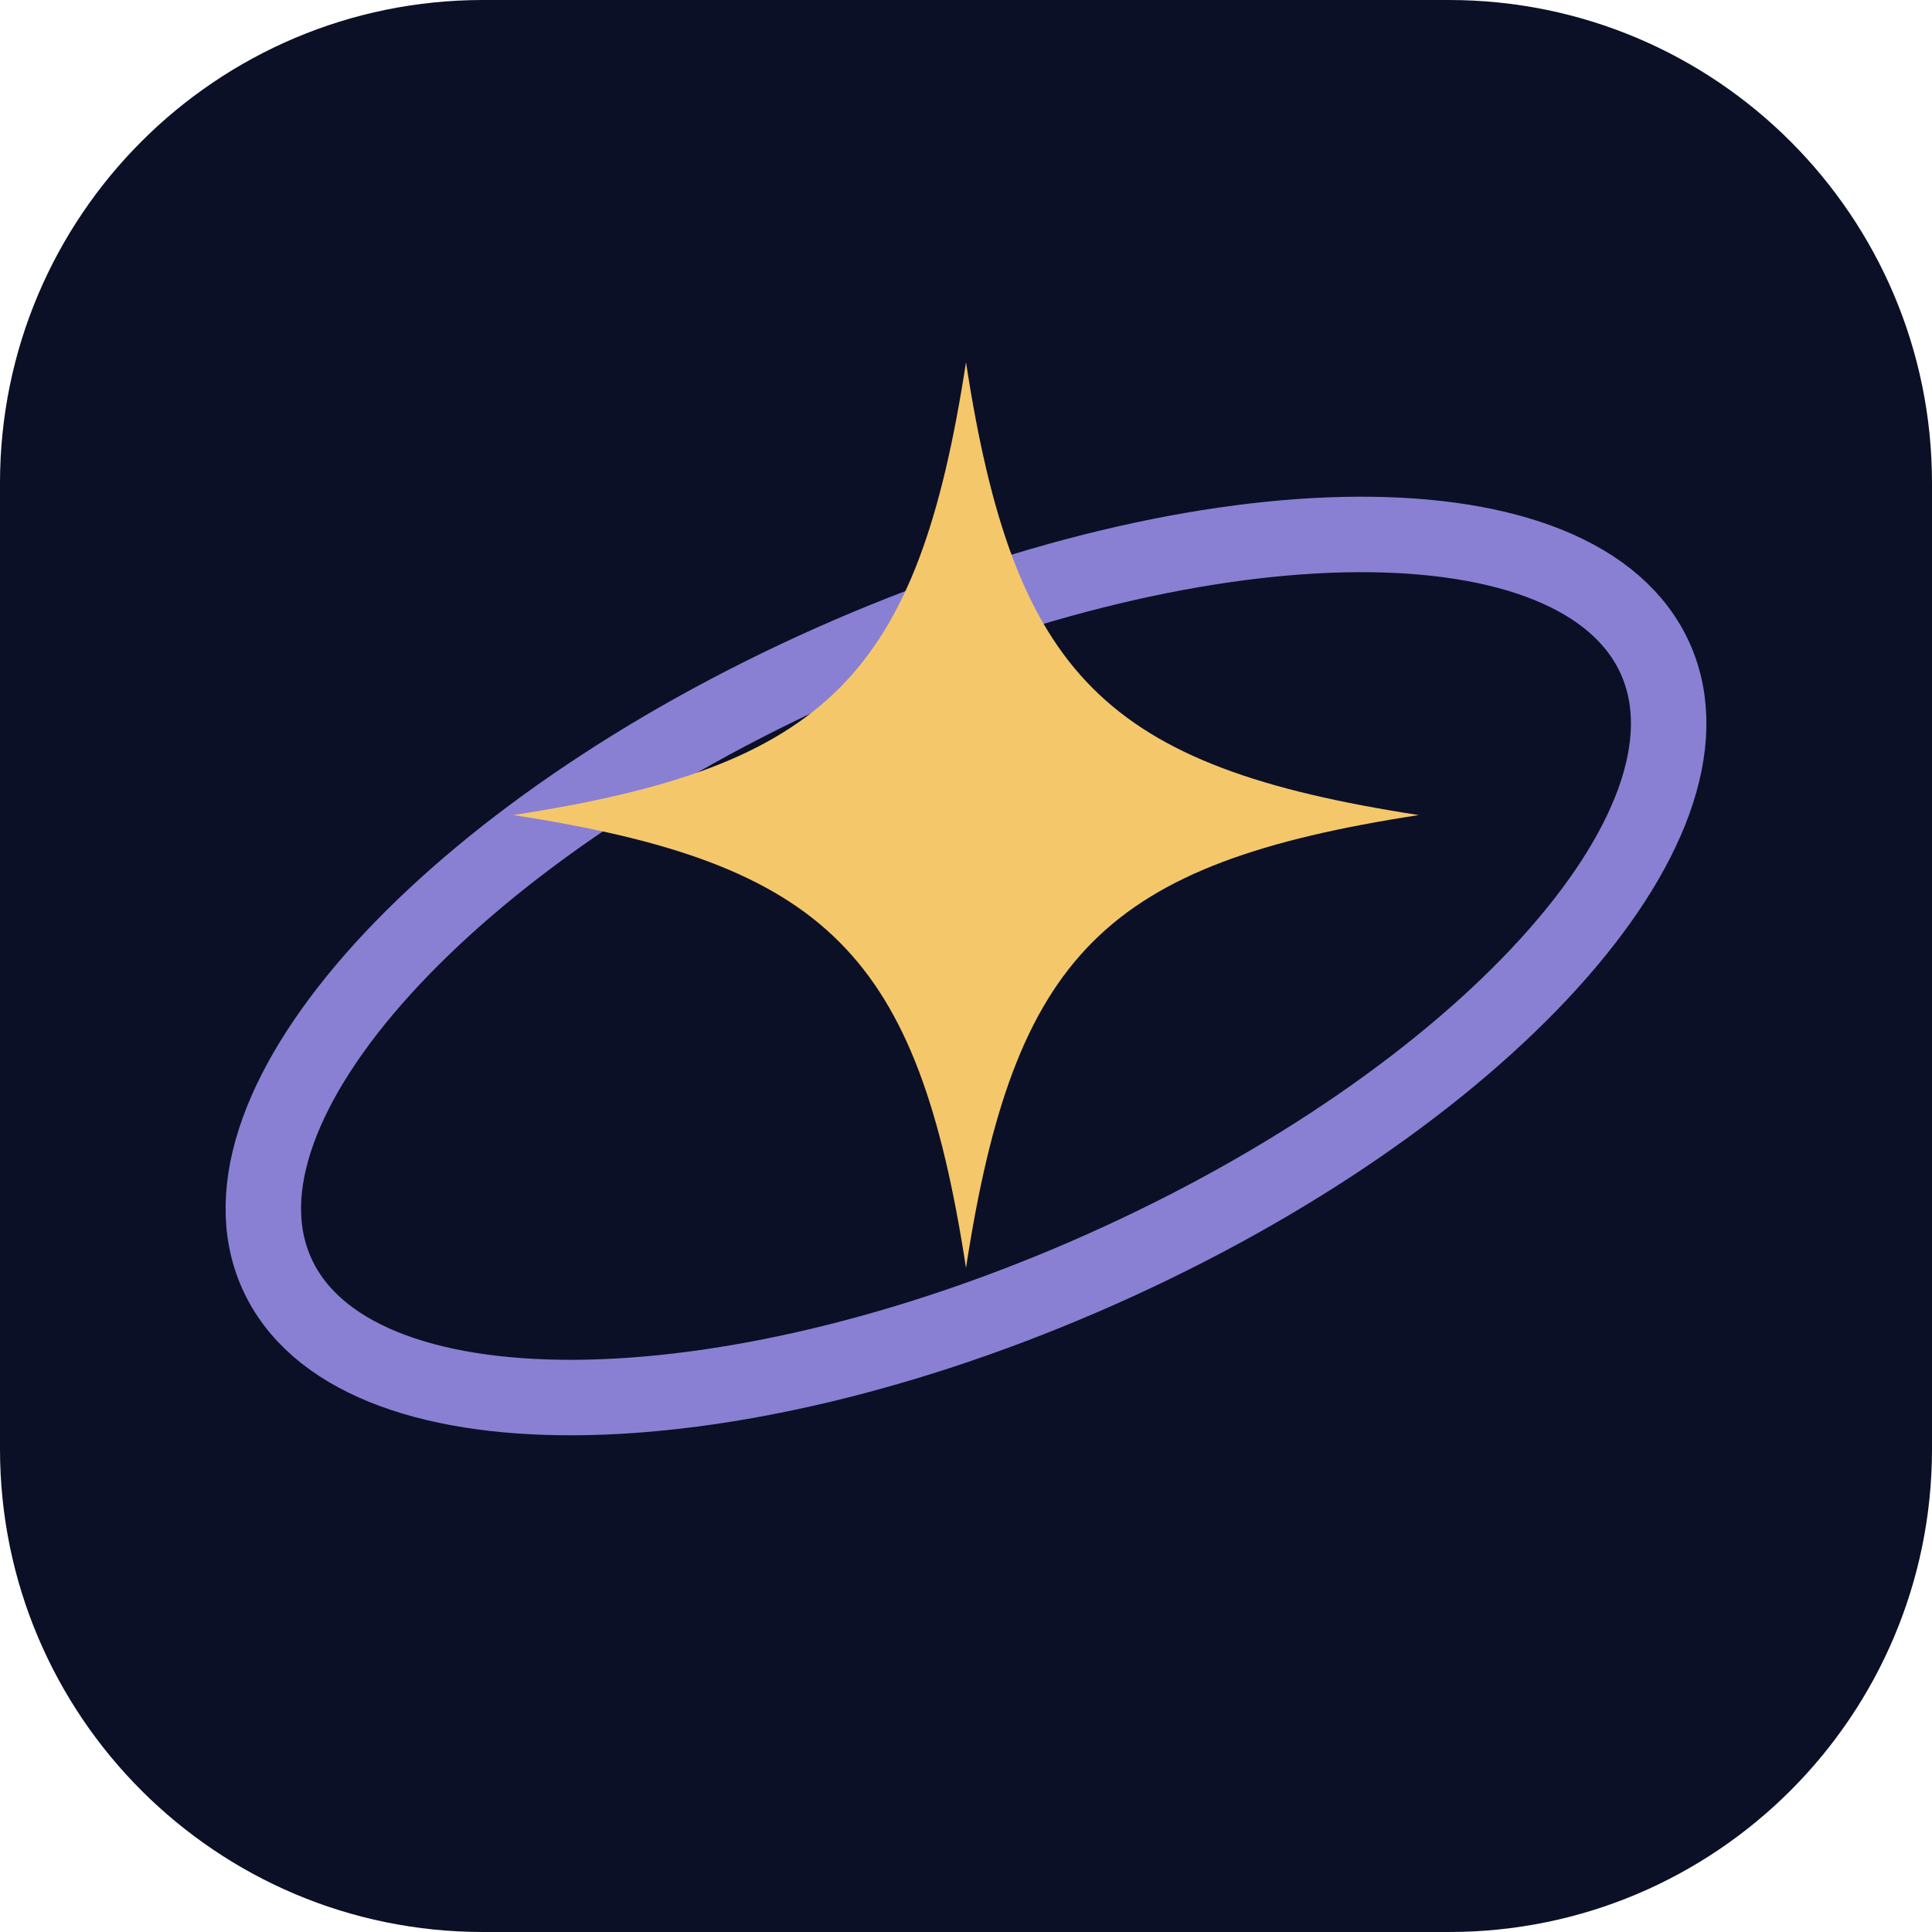
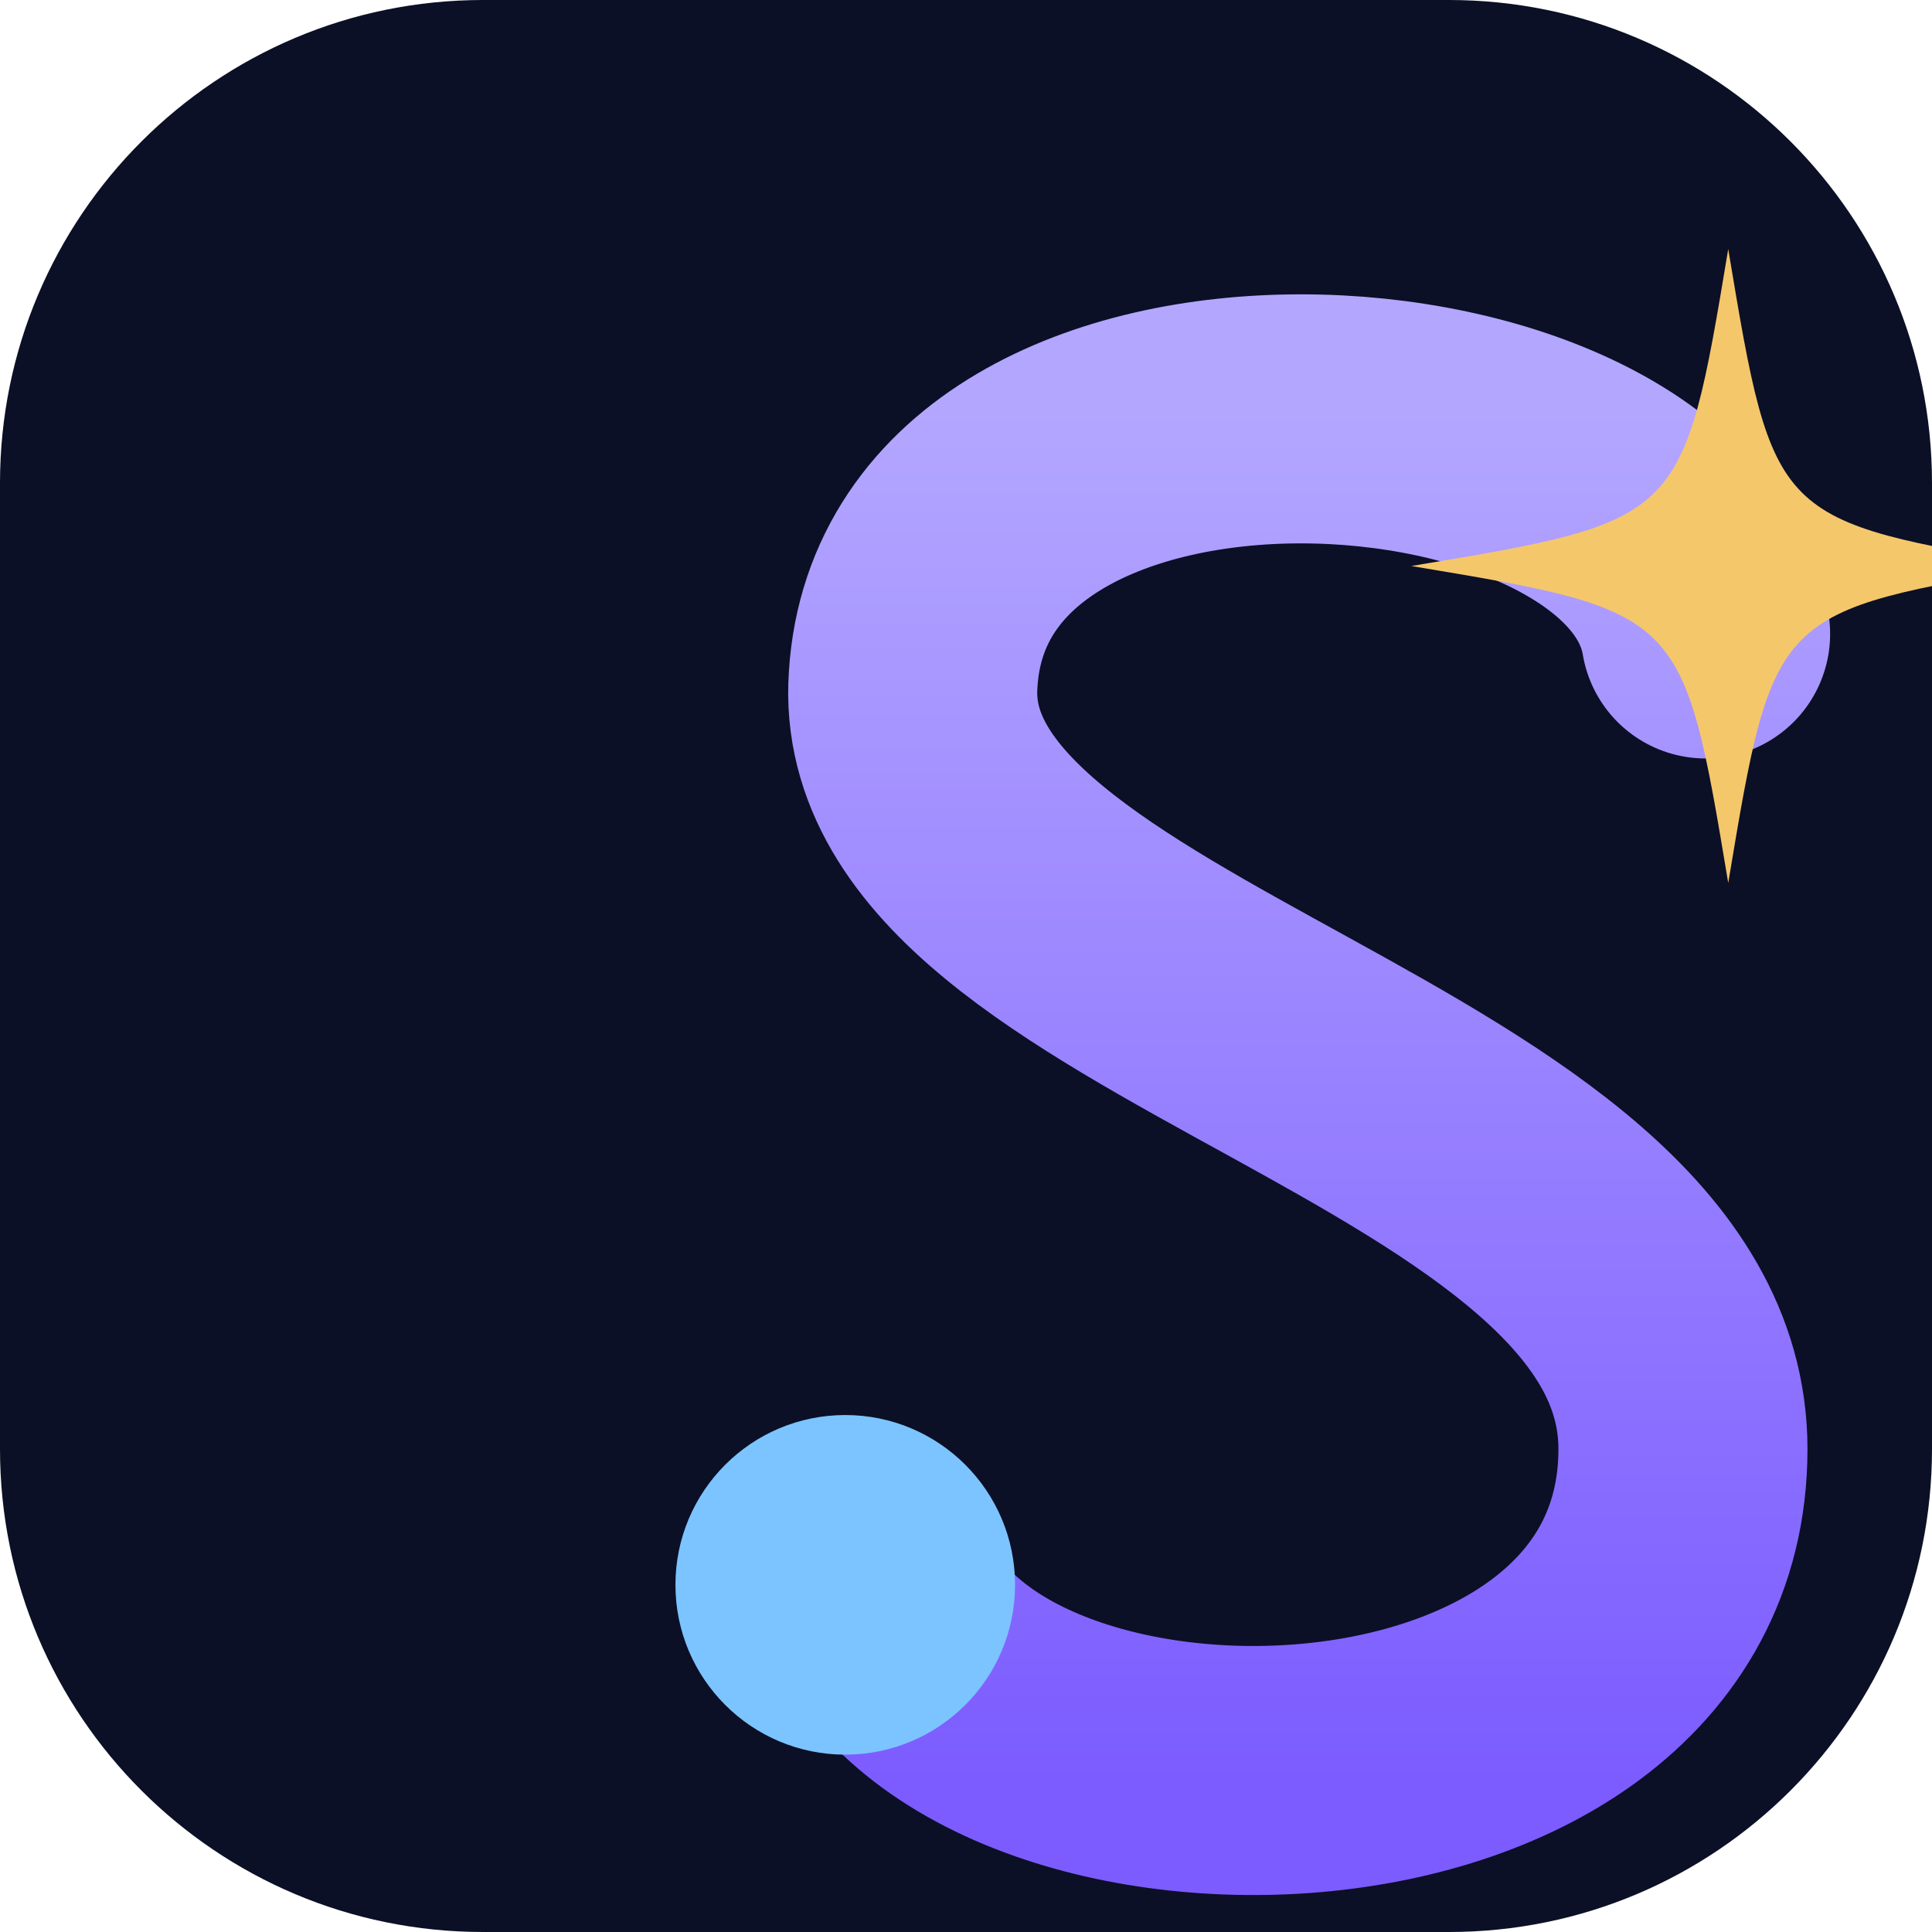
<svg xmlns="http://www.w3.org/2000/svg" viewBox="0 0 64 64">
+   <defs>
+     <linearGradient id="s" x1="0" y1="0" x2="0" y2="1">
+       <stop offset="0" stop-color="#B3A6FF" />
+       <stop offset="1" stop-color="#7C5CFF" />
+     </linearGradient>
+   </defs>
  <rect width="64" height="64" rx="16" fill="#0B1026" />
-   <ellipse cx="32" cy="32" rx="25" ry="11" fill="none" stroke="#A99CFF" stroke-width="2.5" transform="rotate(-24 32 32)" opacity=".8" />
-   <path d="M32 12c1.6 10.4 4.6 13.4 15 15-10.4 1.6-13.4 4.6-15 15-1.6-10.4-4.6-13.4-15-15 10.4-1.6 13.4-4.6 15-15z" fill="#F5C76B" />
+   <g transform="translate(5.5 -1.5) scale(.75)">
+     <path d="M68 30C66 18 34 16 33 32C32 46 67 50 67 66C67 84 34 84 31 71" fill="none" stroke="url(#s)" stroke-width="11" stroke-linecap="round" />
+     <circle cx="30" cy="72" r="7.5" fill="#7CC4FF" />
+     <path d="M69 13C71 25 71 25 83 27C71 29 71 29 69 41C67 29 67 29 55 27C67 25 67 25 69 13Z" fill="#F5C76B" />
+   </g>
</svg>
